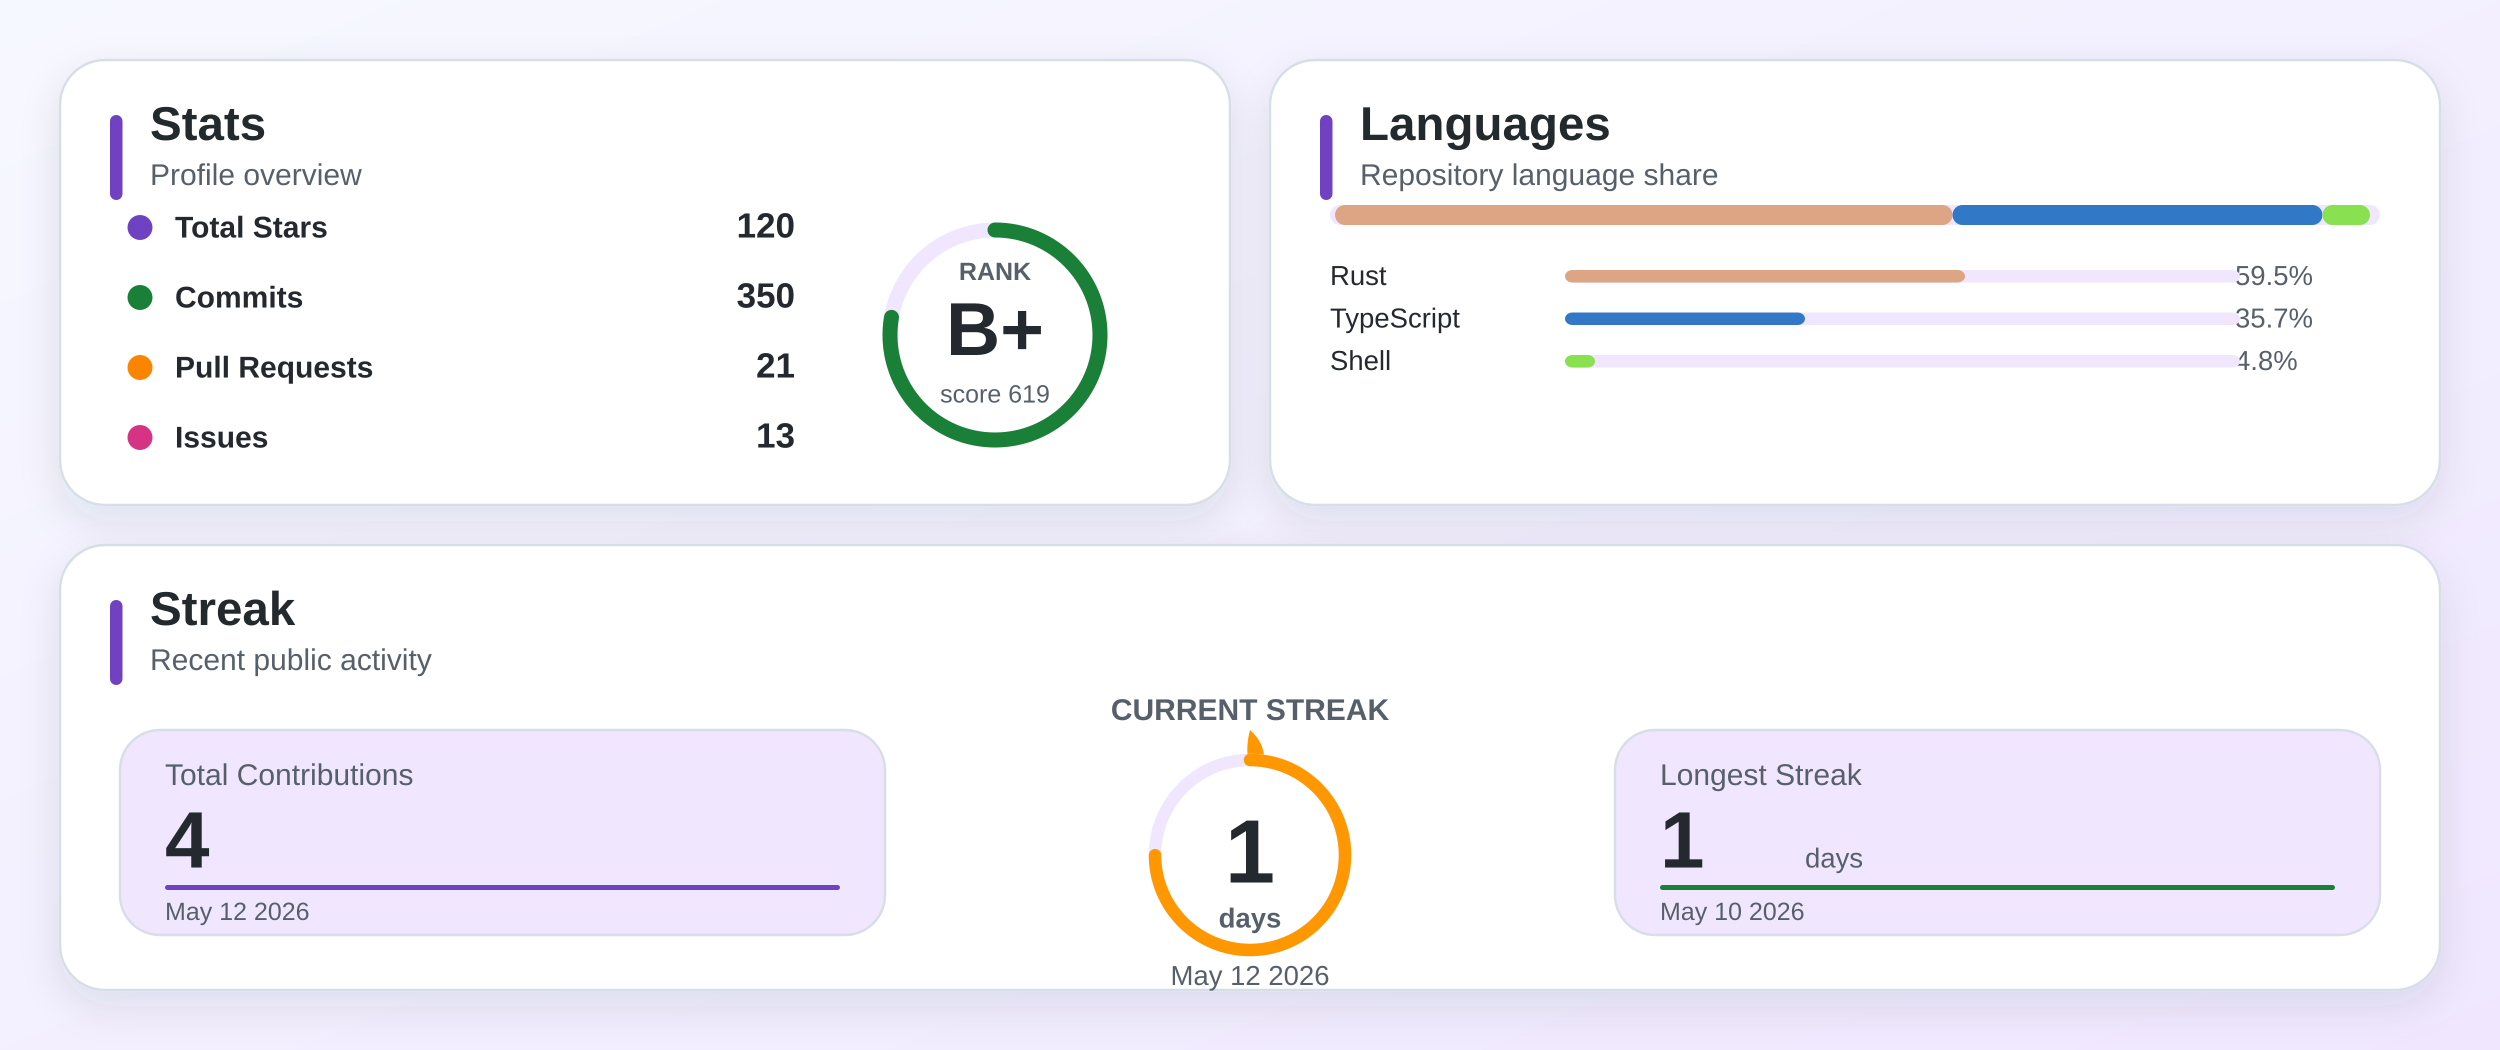
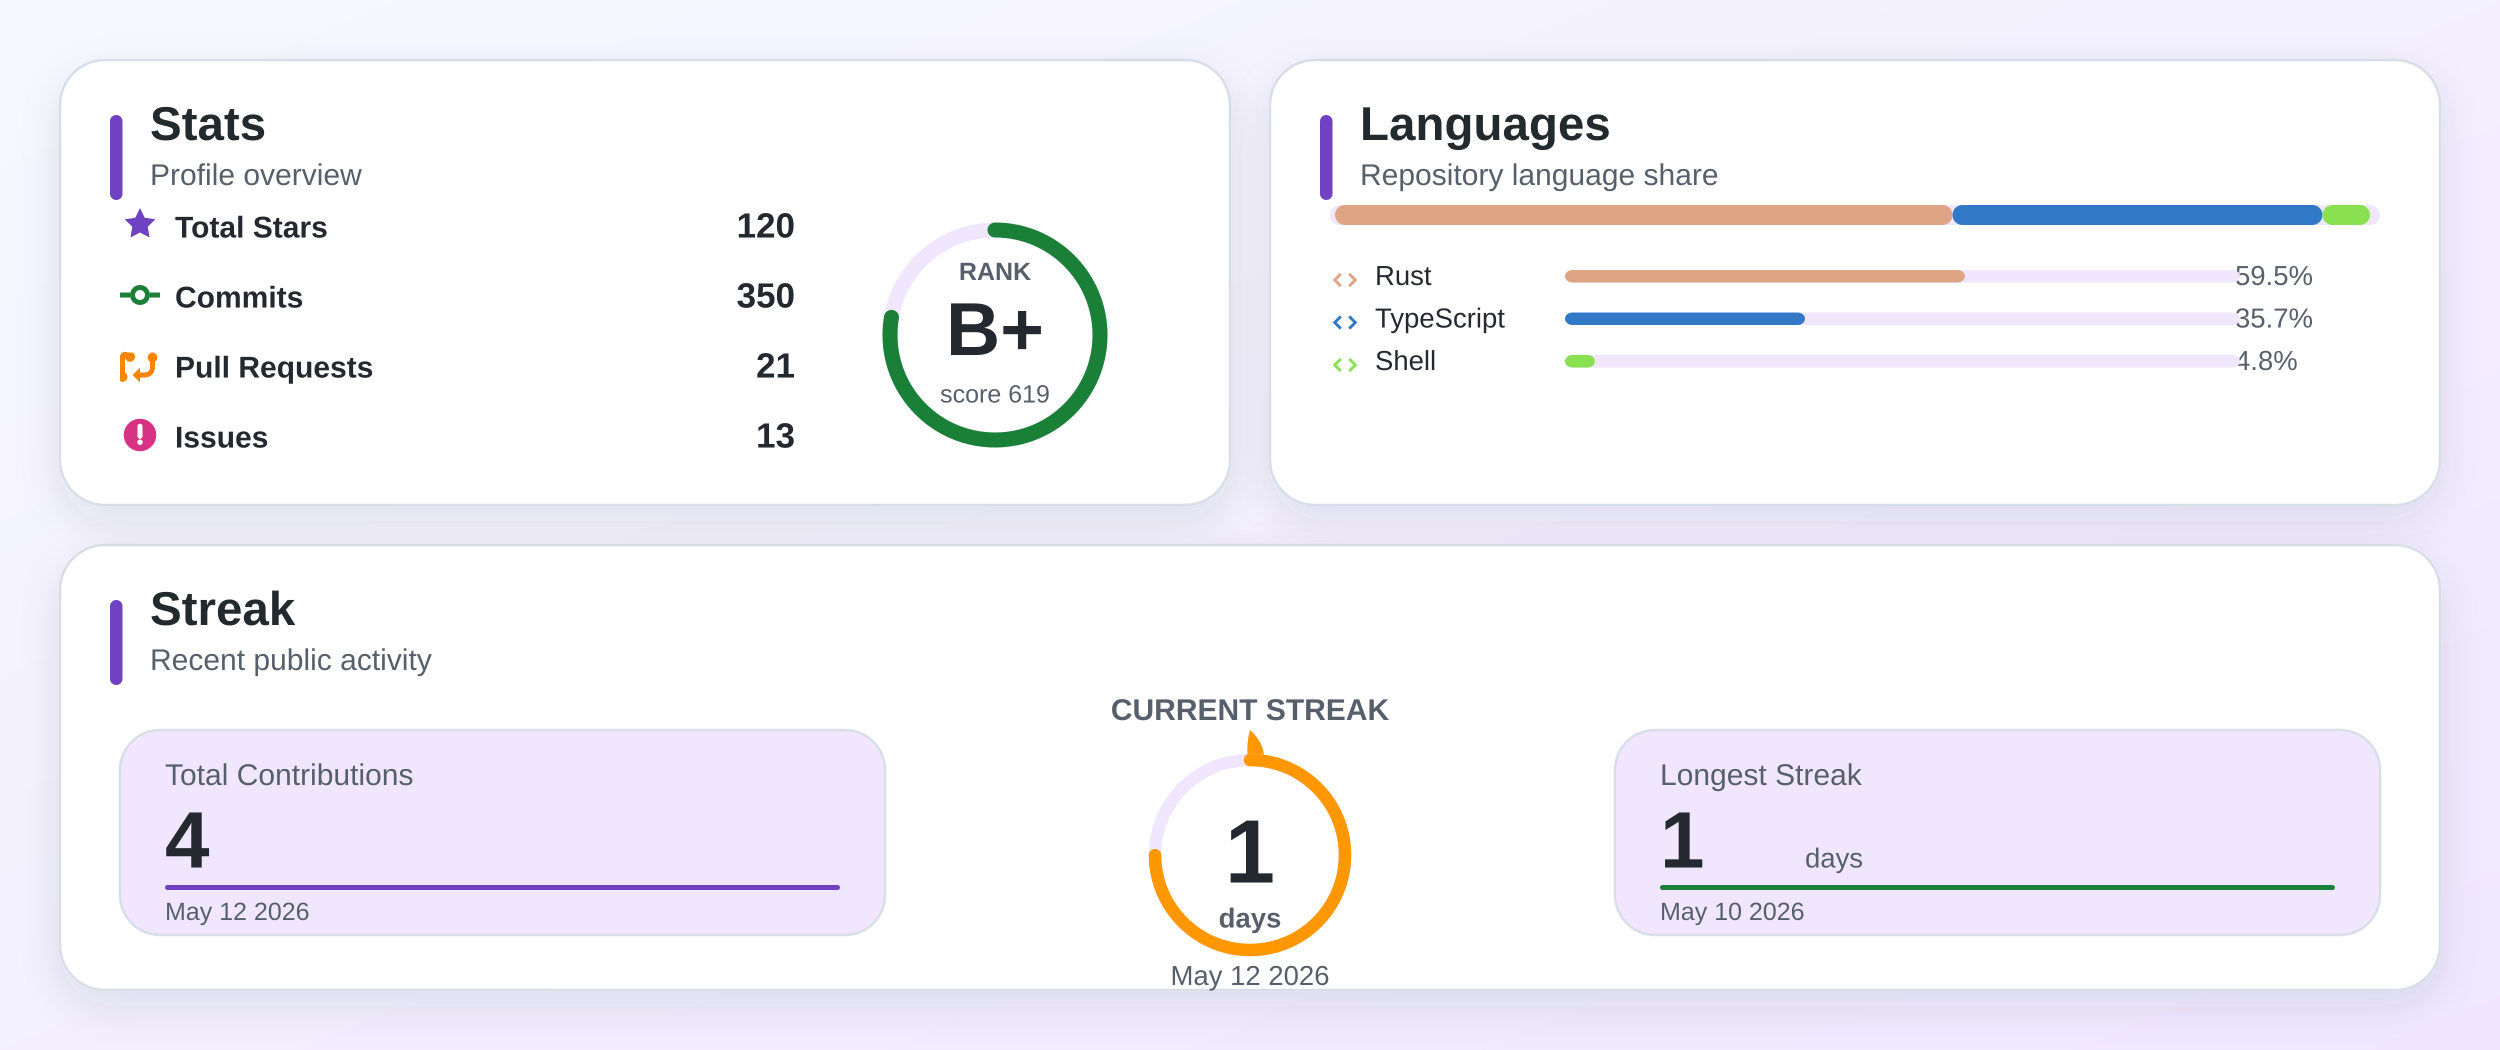
<svg xmlns="http://www.w3.org/2000/svg" width="1000" height="420" viewBox="0 0 1000 420" role="img">
  <defs>
    <linearGradient id="bg" x1="0" y1="0" x2="1" y2="1">
      <stop offset="0%" stop-color="#f6f8ff" />
      <stop offset="100%" stop-color="#f0e7ff" />
    </linearGradient>
    <filter id="shadow" x="-10%" y="-10%" width="120%" height="130%">
      <feDropShadow dx="0" dy="6" stdDeviation="8" flood-color="#1f2937" flood-opacity="0.10" />
    </filter>
  </defs>
  <rect width="100%" height="100%" fill="url(#bg)" />
  <g filter="url(#shadow)">
    <rect x="24" y="24" width="468" height="178" rx="18" fill="#ffffff" stroke="#d8dee8" />
    <rect x="44" y="46" width="5" height="34" rx="2.5" fill="#6f42c1" />
    <text x="60" y="56" font-family="Arial, sans-serif" font-size="19" font-weight="700" fill="#24292f">Stats</text>
    <text x="60" y="74" font-family="Arial, sans-serif" font-size="12" fill="#57606a">Profile overview</text>
  </g>
  <g>
-     <circle cx="56" cy="91" r="5" fill="#6f42c1" />
+     <svg x="48" y="82" width="16" height="16" viewBox="0 0 16 16" fill="#6f42c1" aria-hidden="true">
+       <path d="M8 1.2l1.9 3.9 4.3.6-3.1 3 .7 4.3L8 11l-3.8 2 .7-4.3-3.1-3 4.3-.6L8 1.2z" />
+     </svg>
    <text x="70" y="95" font-family="Arial, sans-serif" font-size="12" font-weight="700" fill="#24292f">Total Stars</text>
    <text x="318" y="95" text-anchor="end" font-family="Arial, sans-serif" font-size="14" font-weight="800" fill="#24292f">120</text>
  </g>
  <g>
-     <circle cx="56" cy="119" r="5" fill="#1a7f37" />
+     <svg x="48" y="110" width="16" height="16" viewBox="0 0 16 16" fill="#1a7f37" aria-hidden="true">
+       <path d="M8 4a4 4 0 1 1 0 8 4 4 0 0 1 0-8zm0 2a2 2 0 1 0 0 4 2 2 0 0 0 0-4zM0 7h4v2H0V7zm12 0h4v2h-4V7z" />
+     </svg>
    <text x="70" y="123" font-family="Arial, sans-serif" font-size="12" font-weight="700" fill="#24292f">Commits</text>
    <text x="318" y="123" text-anchor="end" font-family="Arial, sans-serif" font-size="14" font-weight="800" fill="#24292f">350</text>
  </g>
  <g>
-     <circle cx="56" cy="147" r="5" fill="#fb8500" />
+     <svg x="48" y="138" width="16" height="16" viewBox="0 0 16 16" fill="#fb8500" aria-hidden="true">
+       <path d="M5 3a2 2 0 1 1-3 1.7V11a2 2 0 1 1-2 0V4.7A2 2 0 0 1 3 3zm8 0a2 2 0 0 1 1 3.7V9a4 4 0 0 1-4 4H8v2L5 12l3-3v2h2a2 2 0 0 0 2-2V6.7A2 2 0 0 1 13 3z" />
+     </svg>
    <text x="70" y="151" font-family="Arial, sans-serif" font-size="12" font-weight="700" fill="#24292f">Pull Requests</text>
    <text x="318" y="151" text-anchor="end" font-family="Arial, sans-serif" font-size="14" font-weight="800" fill="#24292f">21</text>
  </g>
  <g>
-     <circle cx="56" cy="175" r="5" fill="#d63384" />
+     <svg x="48" y="166" width="16" height="16" viewBox="0 0 16 16" fill="#d63384" aria-hidden="true">
+       <path d="M8 1.5a6.5 6.5 0 1 1 0 13 6.5 6.5 0 0 1 0-13zm0 2a1 1 0 0 0-1 1v4a1 1 0 1 0 2 0v-4a1 1 0 0 0-1-1zm0 8.5a1.1 1.1 0 1 0 0-2.2 1.1 1.1 0 0 0 0 2.2z" />
+     </svg>
    <text x="70" y="179" font-family="Arial, sans-serif" font-size="12" font-weight="700" fill="#24292f">Issues</text>
    <text x="318" y="179" text-anchor="end" font-family="Arial, sans-serif" font-size="14" font-weight="800" fill="#24292f">13</text>
  </g>
  <g>
    <circle cx="398" cy="134" r="42" fill="#ffffff" stroke="#f0e7ff" stroke-width="6" />
    <circle cx="398" cy="134" r="42" fill="none" stroke="#1a7f37" stroke-width="6" stroke-linecap="round" stroke-dasharray="205 264" transform="rotate(-90 398 134)" />
    <text x="398" y="142" text-anchor="middle" font-family="Arial, sans-serif" font-size="30" font-weight="900" fill="#24292f">B+</text>
    <text x="398" y="112" text-anchor="middle" font-family="Arial, sans-serif" font-size="10" font-weight="700" fill="#57606a">RANK</text>
    <text x="398" y="161" text-anchor="middle" font-family="Arial, sans-serif" font-size="10" fill="#57606a">score 619</text>
  </g>
  <g filter="url(#shadow)">
    <rect x="508" y="24" width="468" height="178" rx="18" fill="#ffffff" stroke="#d8dee8" />
    <rect x="528" y="46" width="5" height="34" rx="2.5" fill="#6f42c1" />
    <text x="544" y="56" font-family="Arial, sans-serif" font-size="19" font-weight="700" fill="#24292f">Languages</text>
    <text x="544" y="74" font-family="Arial, sans-serif" font-size="12" fill="#57606a">Repository language share</text>
  </g>
  <rect x="532" y="82" width="420" height="8" rx="4" fill="#f0e7ff" stroke="none" />
  <rect x="534" y="82" width="247" height="8" rx="4" fill="#dea584" stroke="none" />
  <rect x="781" y="82" width="148" height="8" rx="4" fill="#3178c6" stroke="none" />
  <rect x="929" y="82" width="19" height="8" rx="4" fill="#89e051" stroke="none" />
-   <text x="532" y="114" font-family="Arial, sans-serif" font-size="11" fill="#24292f">Rust</text>
+   <svg x="532" y="106" width="12" height="12" viewBox="0 0 16 16" fill="#dea584" aria-hidden="true">
+     <path d="M5.2 4.2 1.4 8l3.8 3.8 1.1-1.1L3.6 8l2.7-2.7-1.1-1.1zm5.6 0-1.1 1.1L12.4 8l-2.7 2.7 1.1 1.1L14.6 8l-3.8-3.8z" />
+   </svg>
+   <text x="550" y="114" font-family="Arial, sans-serif" font-size="11" fill="#24292f">Rust</text>
  <text x="894" y="114" font-family="Arial, sans-serif" font-size="11" fill="#57606a">59.5%</text>
  <rect x="626" y="108" width="270" height="5" rx="3" fill="#f0e7ff" stroke="none" />
  <rect x="626" y="108" width="160" height="5" rx="3" fill="#dea584" stroke="none" />
-   <text x="532" y="131" font-family="Arial, sans-serif" font-size="11" fill="#24292f">TypeScript</text>
+   <svg x="532" y="123" width="12" height="12" viewBox="0 0 16 16" fill="#3178c6" aria-hidden="true">
+     <path d="M5.2 4.2 1.4 8l3.8 3.8 1.1-1.1L3.6 8l2.7-2.7-1.1-1.1zm5.6 0-1.1 1.1L12.4 8l-2.7 2.7 1.1 1.1L14.6 8l-3.8-3.8z" />
+   </svg>
+   <text x="550" y="131" font-family="Arial, sans-serif" font-size="11" fill="#24292f">TypeScript</text>
  <text x="894" y="131" font-family="Arial, sans-serif" font-size="11" fill="#57606a">35.7%</text>
  <rect x="626" y="125" width="270" height="5" rx="3" fill="#f0e7ff" stroke="none" />
  <rect x="626" y="125" width="96" height="5" rx="3" fill="#3178c6" stroke="none" />
-   <text x="532" y="148" font-family="Arial, sans-serif" font-size="11" fill="#24292f">Shell</text>
+   <svg x="532" y="140" width="12" height="12" viewBox="0 0 16 16" fill="#89e051" aria-hidden="true">
+     <path d="M5.2 4.2 1.4 8l3.8 3.8 1.1-1.1L3.6 8l2.7-2.7-1.1-1.1zm5.6 0-1.1 1.1L12.4 8l-2.7 2.7 1.1 1.1L14.6 8l-3.8-3.8z" />
+   </svg>
+   <text x="550" y="148" font-family="Arial, sans-serif" font-size="11" fill="#24292f">Shell</text>
  <text x="894" y="148" font-family="Arial, sans-serif" font-size="11" fill="#57606a">4.8%</text>
  <rect x="626" y="142" width="270" height="5" rx="3" fill="#f0e7ff" stroke="none" />
  <rect x="626" y="142" width="12" height="5" rx="3" fill="#89e051" stroke="none" />
  <g filter="url(#shadow)">
    <rect x="24" y="218" width="952" height="178" rx="18" fill="#ffffff" stroke="#d8dee8" />
    <rect x="44" y="240" width="5" height="34" rx="2.5" fill="#6f42c1" />
    <text x="60" y="250" font-family="Arial, sans-serif" font-size="19" font-weight="700" fill="#24292f">Streak</text>
    <text x="60" y="268" font-family="Arial, sans-serif" font-size="12" fill="#57606a">Recent public activity</text>
  </g>
  <g>
    <rect x="48" y="292" width="306" height="82" rx="16" fill="#f0e7ff" stroke="#d8dee8" />
    <text x="66" y="314" font-family="Arial, sans-serif" font-size="12" fill="#57606a">Total Contributions</text>
    <text x="66" y="347" font-family="Arial, sans-serif" font-size="32" font-weight="900" fill="#24292f">4</text>
    <text x="124" y="347" font-family="Arial, sans-serif" font-size="11" fill="#57606a" />
    <rect x="66" y="354" width="270" height="2" rx="1" fill="#6f42c1" />
    <text x="66" y="368" font-family="Arial, sans-serif" font-size="10" fill="#57606a">May 12 2026</text>
  </g>
  <g>
    <text x="500" y="288" text-anchor="middle" font-family="Arial, sans-serif" font-size="12" font-weight="800" fill="#57606a">CURRENT STREAK</text>
    <path d="M500 292 C509 300 504 307 507 315 C500 322 493 317 489 309 C496 302 494 312 501 308 C497 302 500 292 500 292 Z" fill="#ff9800" />
    <circle cx="500" cy="342" r="38" fill="#ffffff" stroke="#f0e7ff" stroke-width="5" />
    <circle cx="500" cy="342" r="38" fill="none" stroke="#ff9800" stroke-width="5" stroke-linecap="round" stroke-dasharray="179 239" transform="rotate(-90 500 342)" />
    <text x="500" y="353" text-anchor="middle" font-family="Arial, sans-serif" font-size="36" font-weight="900" fill="#24292f">1</text>
    <text x="500" y="371" text-anchor="middle" font-family="Arial, sans-serif" font-size="11" font-weight="700" fill="#57606a">days</text>
    <text x="500" y="394" text-anchor="middle" font-family="Arial, sans-serif" font-size="11" fill="#57606a">May 12 2026</text>
  </g>
  <g>
    <rect x="646" y="292" width="306" height="82" rx="16" fill="#f0e7ff" stroke="#d8dee8" />
    <text x="664" y="314" font-family="Arial, sans-serif" font-size="12" fill="#57606a">Longest Streak</text>
    <text x="664" y="347" font-family="Arial, sans-serif" font-size="32" font-weight="900" fill="#24292f">1</text>
    <text x="722" y="347" font-family="Arial, sans-serif" font-size="11" fill="#57606a">days</text>
    <rect x="664" y="354" width="270" height="2" rx="1" fill="#1a7f37" />
    <text x="664" y="368" font-family="Arial, sans-serif" font-size="10" fill="#57606a">May 10 2026</text>
  </g>
</svg>
